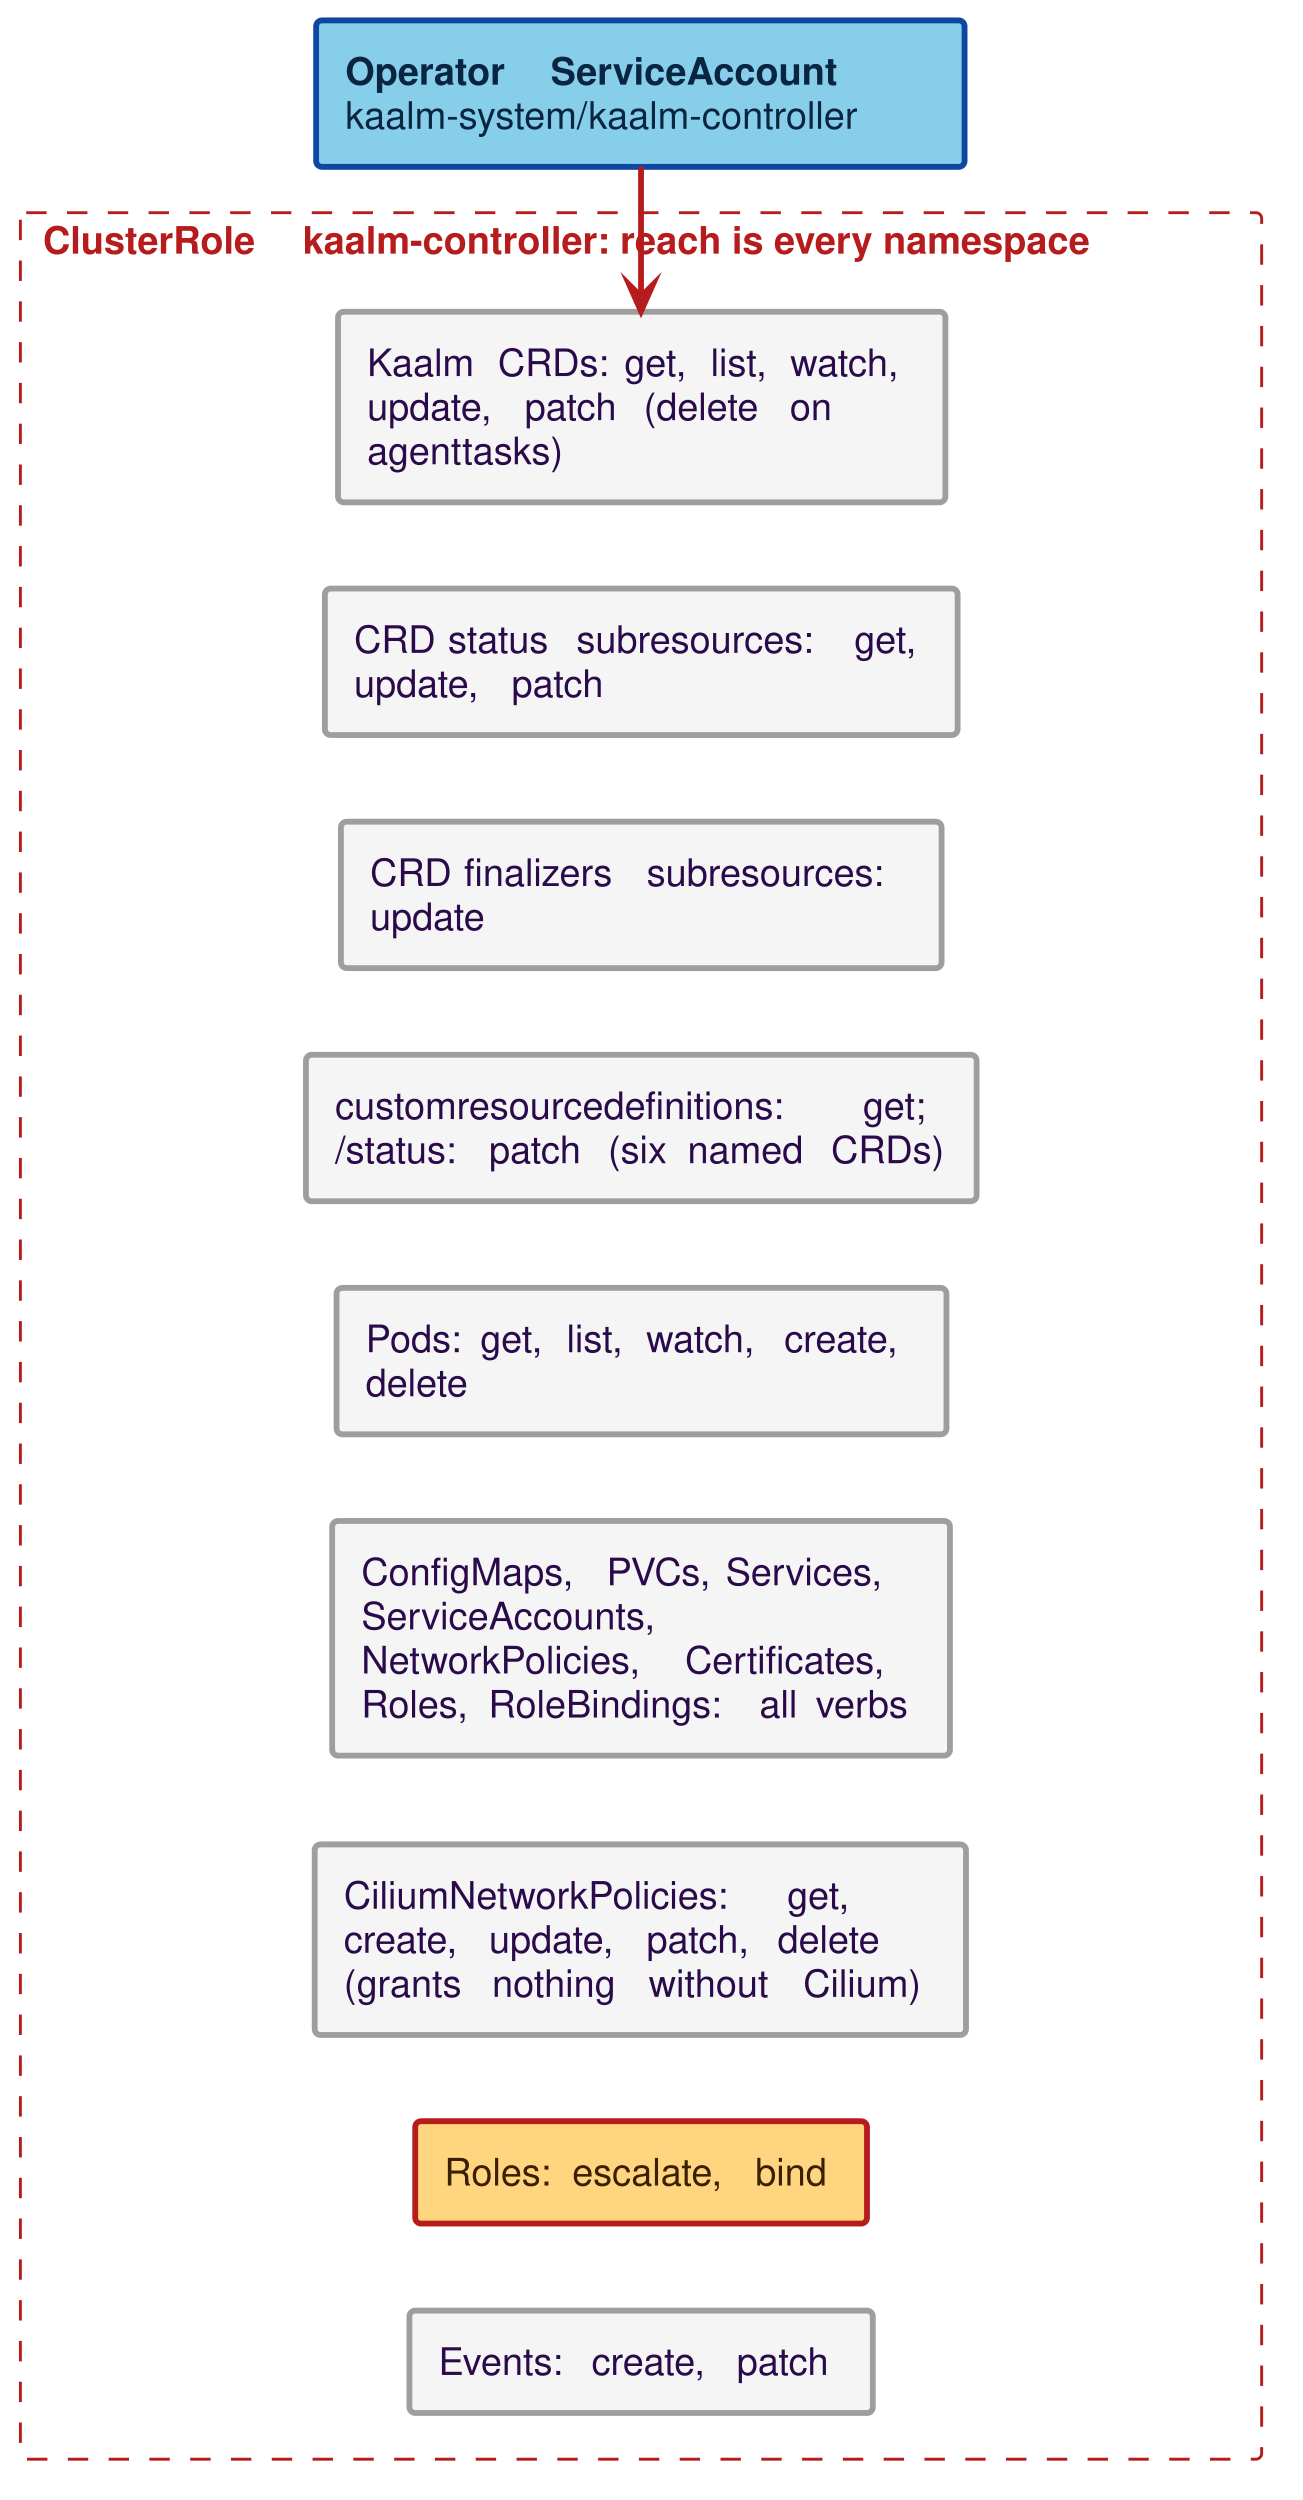
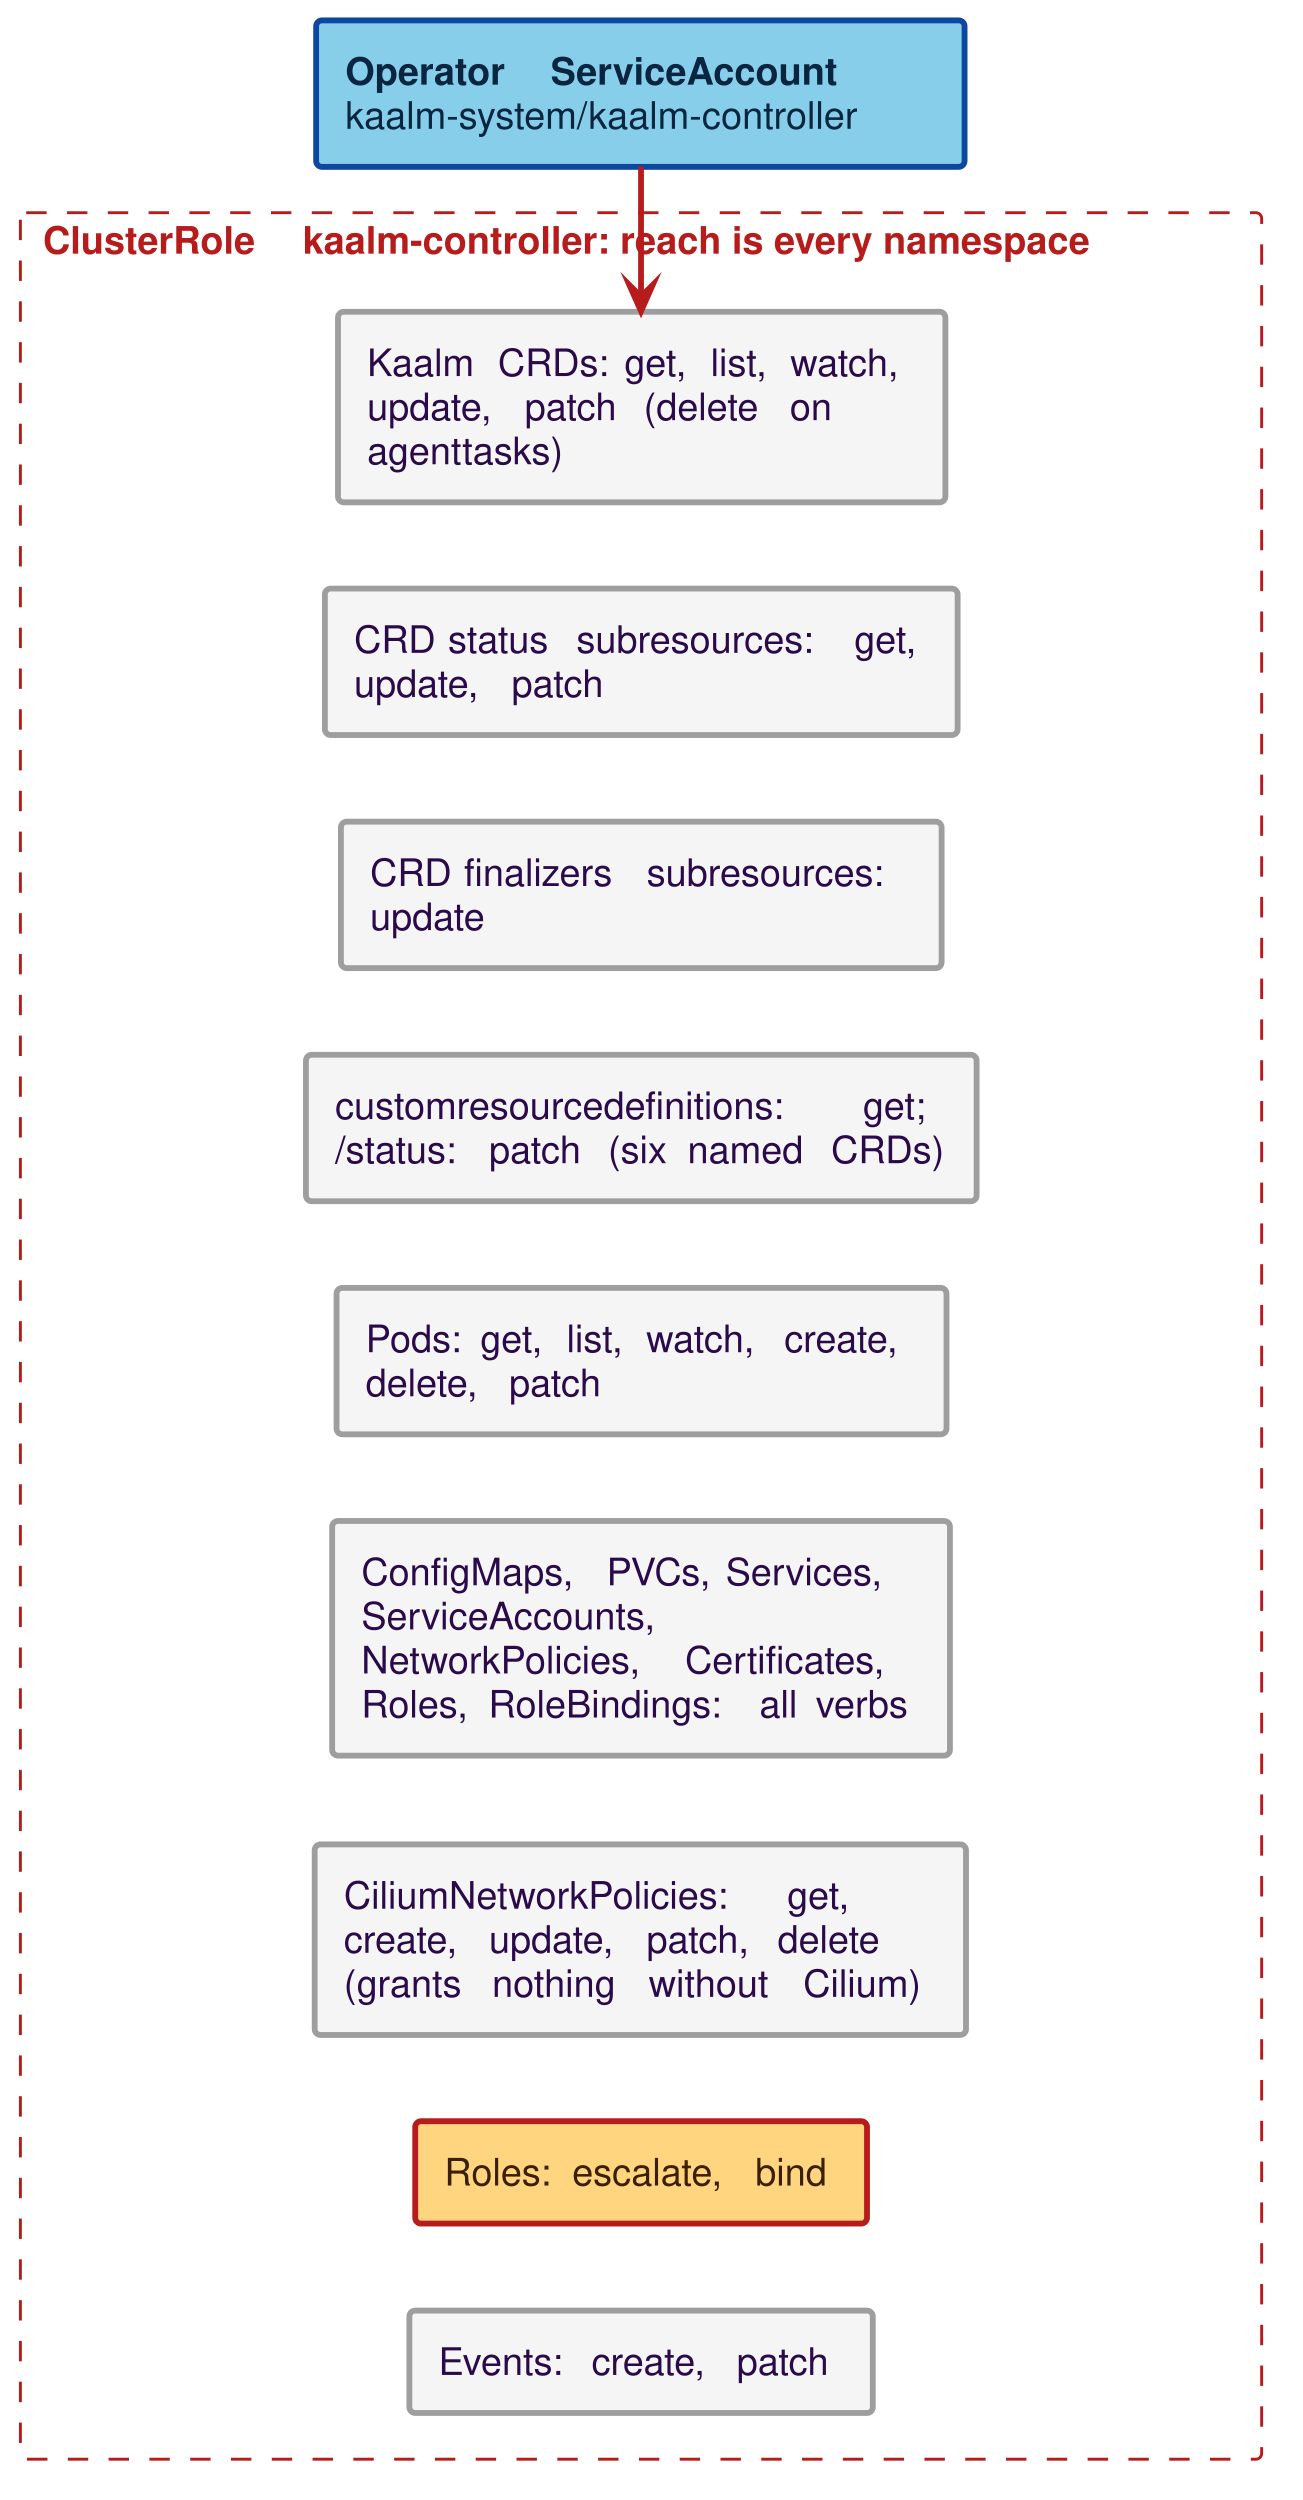
<svg xmlns="http://www.w3.org/2000/svg" contentStyleType="text/css" data-diagram-type="DESCRIPTION" height="858px" preserveAspectRatio="none" style="width:447px;height:858px;" version="1.1" viewBox="0 0 447 858" width="447px" zoomAndPan="magnify">
  <defs />
  <g>
    <g class="cluster" data-qualified-name="band" data-source-line="10" id="ent0002">
      <rect fill="none" height="771" rx="2" ry="2" style="stroke:#B71C1C;stroke-width:1;stroke-dasharray:7,7;" width="426" x="7" y="73" />
      <text fill="#B71C1C" font-family="Helvetica" font-size="13" font-weight="700" lengthAdjust="spacing" textLength="84.646" x="14.736" y="87.067">ClusterRole</text>
      <text fill="#B71C1C" font-family="Helvetica" font-size="13" font-weight="700" lengthAdjust="spacing" textLength="321.356" x="103.908" y="87.067">kaalm-controller: reach is every namespace</text>
    </g>
    <g class="entity" data-qualified-name="band.crds" data-source-line="11" id="ent0003">
      <rect fill="#F5F5F5" height="65.398" rx="2" ry="2" style="stroke:#9E9E9E;stroke-width:2;" width="208.456" x="116" y="107" />
      <text fill="#2A0A4A" font-family="Helvetica" font-size="13" lengthAdjust="spacing" textLength="40.733" x="126" y="129.067">Kaalm</text>
      <text fill="#2A0A4A" font-family="Helvetica" font-size="13" lengthAdjust="spacing" textLength="4.132" x="166.733" y="129.067"> </text>
      <text fill="#2A0A4A" font-family="Helvetica" font-size="13" lengthAdjust="spacing" textLength="39.273" x="170.865" y="129.067">CRDs:</text>
      <text fill="#2A0A4A" font-family="Helvetica" font-size="13" lengthAdjust="spacing" textLength="4.132" x="210.138" y="129.067"> </text>
      <text fill="#2A0A4A" font-family="Helvetica" font-size="13" lengthAdjust="spacing" textLength="25.48" x="214.27" y="129.067">get,</text>
      <text fill="#2A0A4A" font-family="Helvetica" font-size="13" lengthAdjust="spacing" textLength="4.132" x="239.75" y="129.067"> </text>
      <text fill="#2A0A4A" font-family="Helvetica" font-size="13" lengthAdjust="spacing" textLength="23.226" x="243.882" y="129.067">list,</text>
      <text fill="#2A0A4A" font-family="Helvetica" font-size="13" lengthAdjust="spacing" textLength="4.132" x="267.108" y="129.067"> </text>
      <text fill="#2A0A4A" font-family="Helvetica" font-size="13" lengthAdjust="spacing" textLength="43.215" x="271.241" y="129.067">watch,</text>
      <text fill="#2A0A4A" font-family="Helvetica" font-size="13" lengthAdjust="spacing" textLength="49.937" x="126" y="144.2">update,</text>
      <text fill="#2A0A4A" font-family="Helvetica" font-size="13" lengthAdjust="spacing" textLength="4.132" x="175.937" y="144.2"> </text>
      <text fill="#2A0A4A" font-family="Helvetica" font-size="13" lengthAdjust="spacing" textLength="36.702" x="180.069" y="144.2">patch</text>
      <text fill="#2A0A4A" font-family="Helvetica" font-size="13" lengthAdjust="spacing" textLength="4.132" x="216.772" y="144.2"> </text>
      <text fill="#2A0A4A" font-family="Helvetica" font-size="13" lengthAdjust="spacing" textLength="46.027" x="220.904" y="144.2">(delete</text>
      <text fill="#2A0A4A" font-family="Helvetica" font-size="13" lengthAdjust="spacing" textLength="4.132" x="266.931" y="144.2"> </text>
      <text fill="#2A0A4A" font-family="Helvetica" font-size="13" lengthAdjust="spacing" textLength="16.193" x="271.063" y="144.2">on</text>
      <text fill="#2A0A4A" font-family="Helvetica" font-size="13" lengthAdjust="spacing" textLength="76.762" x="126" y="159.333">agenttasks)</text>
    </g>
    <g class="entity" data-qualified-name="band.status" data-source-line="12" id="ent0004">
      <rect fill="#F5F5F5" height="50.266" rx="2" ry="2" style="stroke:#9E9E9E;stroke-width:2;" width="217.158" x="111.5" y="202" />
      <text fill="#2A0A4A" font-family="Helvetica" font-size="13" lengthAdjust="spacing" textLength="28.12" x="121.5" y="224.067">CRD</text>
      <text fill="#2A0A4A" font-family="Helvetica" font-size="13" lengthAdjust="spacing" textLength="4.132" x="149.62" y="224.067"> </text>
      <text fill="#2A0A4A" font-family="Helvetica" font-size="13" lengthAdjust="spacing" textLength="39.946" x="153.752" y="224.067">status</text>
      <text fill="#2A0A4A" font-family="Helvetica" font-size="13" lengthAdjust="spacing" textLength="4.132" x="193.698" y="224.067"> </text>
      <text fill="#2A0A4A" font-family="Helvetica" font-size="13" lengthAdjust="spacing" textLength="91.216" x="197.831" y="224.067">subresources:</text>
      <text fill="#2A0A4A" font-family="Helvetica" font-size="13" lengthAdjust="spacing" textLength="4.132" x="289.046" y="224.067"> </text>
      <text fill="#2A0A4A" font-family="Helvetica" font-size="13" lengthAdjust="spacing" textLength="25.48" x="293.179" y="224.067">get,</text>
      <text fill="#2A0A4A" font-family="Helvetica" font-size="13" lengthAdjust="spacing" textLength="49.937" x="121.5" y="239.2">update,</text>
      <text fill="#2A0A4A" font-family="Helvetica" font-size="13" lengthAdjust="spacing" textLength="4.132" x="171.437" y="239.2"> </text>
      <text fill="#2A0A4A" font-family="Helvetica" font-size="13" lengthAdjust="spacing" textLength="36.702" x="175.569" y="239.2">patch</text>
    </g>
    <g class="entity" data-qualified-name="band.fin" data-source-line="13" id="ent0005">
      <rect fill="#F5F5F5" height="50.266" rx="2" ry="2" style="stroke:#9E9E9E;stroke-width:2;" width="206.158" x="117" y="282" />
      <text fill="#2A0A4A" font-family="Helvetica" font-size="13" lengthAdjust="spacing" textLength="28.12" x="127" y="304.067">CRD</text>
      <text fill="#2A0A4A" font-family="Helvetica" font-size="13" lengthAdjust="spacing" textLength="4.132" x="155.12" y="304.067"> </text>
      <text fill="#2A0A4A" font-family="Helvetica" font-size="13" lengthAdjust="spacing" textLength="58.557" x="159.252" y="304.067">finalizers</text>
      <text fill="#2A0A4A" font-family="Helvetica" font-size="13" lengthAdjust="spacing" textLength="4.132" x="217.81" y="304.067"> </text>
      <text fill="#2A0A4A" font-family="Helvetica" font-size="13" lengthAdjust="spacing" textLength="91.216" x="221.942" y="304.067">subresources:</text>
      <text fill="#2A0A4A" font-family="Helvetica" font-size="13" lengthAdjust="spacing" textLength="45.805" x="127" y="319.2">update</text>
    </g>
    <g class="entity" data-qualified-name="band.crddef" data-source-line="14" id="ent0006">
      <rect fill="#F5F5F5" height="50.266" rx="2" ry="2" style="stroke:#9E9E9E;stroke-width:2;" width="230.171" x="105" y="362" />
      <text fill="#2A0A4A" font-family="Helvetica" font-size="13" lengthAdjust="spacing" textLength="177.017" x="115" y="384.067">customresourcedefinitions:</text>
      <text fill="#2A0A4A" font-family="Helvetica" font-size="13" lengthAdjust="spacing" textLength="4.132" x="292.017" y="384.067"> </text>
      <text fill="#2A0A4A" font-family="Helvetica" font-size="13" lengthAdjust="spacing" textLength="25.727" x="296.149" y="384.067">get;</text>
      <text fill="#2A0A4A" font-family="Helvetica" font-size="13" lengthAdjust="spacing" textLength="48.706" x="115" y="399.2">/status:</text>
      <text fill="#2A0A4A" font-family="Helvetica" font-size="13" lengthAdjust="spacing" textLength="4.132" x="163.706" y="399.2"> </text>
      <text fill="#2A0A4A" font-family="Helvetica" font-size="13" lengthAdjust="spacing" textLength="36.702" x="167.838" y="399.2">patch</text>
      <text fill="#2A0A4A" font-family="Helvetica" font-size="13" lengthAdjust="spacing" textLength="4.132" x="204.54" y="399.2"> </text>
      <text fill="#2A0A4A" font-family="Helvetica" font-size="13" lengthAdjust="spacing" textLength="23.15" x="208.672" y="399.2">(six</text>
      <text fill="#2A0A4A" font-family="Helvetica" font-size="13" lengthAdjust="spacing" textLength="4.132" x="231.822" y="399.2"> </text>
      <text fill="#2A0A4A" font-family="Helvetica" font-size="13" lengthAdjust="spacing" textLength="45.119" x="235.955" y="399.2">named</text>
      <text fill="#2A0A4A" font-family="Helvetica" font-size="13" lengthAdjust="spacing" textLength="4.132" x="281.074" y="399.2"> </text>
      <text fill="#2A0A4A" font-family="Helvetica" font-size="13" lengthAdjust="spacing" textLength="39.965" x="285.206" y="399.2">CRDs)</text>
    </g>
    <g class="entity" data-qualified-name="band.pods" data-source-line="15" id="ent0007">
      <rect fill="#F5F5F5" height="50.266" rx="2" ry="2" style="stroke:#9E9E9E;stroke-width:2;" width="209.332" x="115.5" y="442" />
      <text fill="#2A0A4A" font-family="Helvetica" font-size="13" lengthAdjust="spacing" textLength="35.198" x="125.5" y="464.067">Pods:</text>
      <text fill="#2A0A4A" font-family="Helvetica" font-size="13" lengthAdjust="spacing" textLength="4.132" x="160.698" y="464.067"> </text>
      <text fill="#2A0A4A" font-family="Helvetica" font-size="13" lengthAdjust="spacing" textLength="25.48" x="164.83" y="464.067">get,</text>
      <text fill="#2A0A4A" font-family="Helvetica" font-size="13" lengthAdjust="spacing" textLength="4.132" x="190.31" y="464.067"> </text>
      <text fill="#2A0A4A" font-family="Helvetica" font-size="13" lengthAdjust="spacing" textLength="23.226" x="194.442" y="464.067">list,</text>
      <text fill="#2A0A4A" font-family="Helvetica" font-size="13" lengthAdjust="spacing" textLength="4.132" x="217.668" y="464.067"> </text>
      <text fill="#2A0A4A" font-family="Helvetica" font-size="13" lengthAdjust="spacing" textLength="43.215" x="221.8" y="464.067">watch,</text>
      <text fill="#2A0A4A" font-family="Helvetica" font-size="13" lengthAdjust="spacing" textLength="4.132" x="265.015" y="464.067"> </text>
      <text fill="#2A0A4A" font-family="Helvetica" font-size="13" lengthAdjust="spacing" textLength="45.684" x="269.147" y="464.067">create,</text>
-       <text fill="#2A0A4A" font-family="Helvetica" font-size="13" lengthAdjust="spacing" textLength="40.955" x="125.5" y="479.2">delete</text>
+       <text fill="#2A0A4A" font-family="Helvetica" font-size="13" lengthAdjust="spacing" textLength="45.087" x="125.5" y="479.2">delete,</text>
+       <text fill="#2A0A4A" font-family="Helvetica" font-size="13" lengthAdjust="spacing" textLength="4.132" x="170.587" y="479.2"> </text>
+       <text fill="#2A0A4A" font-family="Helvetica" font-size="13" lengthAdjust="spacing" textLength="36.702" x="174.72" y="479.2">patch</text>
    </g>
    <g class="entity" data-qualified-name="band.core" data-source-line="16" id="ent0008">
      <rect fill="#F5F5F5" height="80.531" rx="2" ry="2" style="stroke:#9E9E9E;stroke-width:2;" width="212.023" x="114" y="522" />
      <text fill="#2A0A4A" font-family="Helvetica" font-size="13" lengthAdjust="spacing" textLength="80.05" x="124" y="544.067">ConfigMaps,</text>
      <text fill="#2A0A4A" font-family="Helvetica" font-size="13" lengthAdjust="spacing" textLength="4.132" x="204.05" y="544.067"> </text>
      <text fill="#2A0A4A" font-family="Helvetica" font-size="13" lengthAdjust="spacing" textLength="36.715" x="208.183" y="544.067">PVCs,</text>
      <text fill="#2A0A4A" font-family="Helvetica" font-size="13" lengthAdjust="spacing" textLength="4.132" x="244.898" y="544.067"> </text>
      <text fill="#2A0A4A" font-family="Helvetica" font-size="13" lengthAdjust="spacing" textLength="58.951" x="249.03" y="544.067">Services,</text>
      <text fill="#2A0A4A" font-family="Helvetica" font-size="13" lengthAdjust="spacing" textLength="111.668" x="124" y="559.2">ServiceAccounts,</text>
      <text fill="#2A0A4A" font-family="Helvetica" font-size="13" lengthAdjust="spacing" textLength="106.958" x="124" y="574.332">NetworkPolicies,</text>
      <text fill="#2A0A4A" font-family="Helvetica" font-size="13" lengthAdjust="spacing" textLength="4.132" x="230.958" y="574.332"> </text>
      <text fill="#2A0A4A" font-family="Helvetica" font-size="13" lengthAdjust="spacing" textLength="78.432" x="235.09" y="574.332">Certificates,</text>
      <text fill="#2A0A4A" font-family="Helvetica" font-size="13" lengthAdjust="spacing" textLength="39.502" x="124" y="589.465">Roles,</text>
      <text fill="#2A0A4A" font-family="Helvetica" font-size="13" lengthAdjust="spacing" textLength="4.132" x="163.501" y="589.465"> </text>
      <text fill="#2A0A4A" font-family="Helvetica" font-size="13" lengthAdjust="spacing" textLength="88.874" x="167.634" y="589.465">RoleBindings:</text>
      <text fill="#2A0A4A" font-family="Helvetica" font-size="13" lengthAdjust="spacing" textLength="4.132" x="256.507" y="589.465"> </text>
      <text fill="#2A0A4A" font-family="Helvetica" font-size="13" lengthAdjust="spacing" textLength="15.19" x="260.64" y="589.465">all</text>
      <text fill="#2A0A4A" font-family="Helvetica" font-size="13" lengthAdjust="spacing" textLength="4.132" x="275.83" y="589.465"> </text>
      <text fill="#2A0A4A" font-family="Helvetica" font-size="13" lengthAdjust="spacing" textLength="36.061" x="279.962" y="589.465">verbs</text>
    </g>
    <g class="entity" data-qualified-name="band.cnp" data-source-line="17" id="ent0009">
      <rect fill="#F5F5F5" height="65.398" rx="2" ry="2" style="stroke:#9E9E9E;stroke-width:2;" width="223.531" x="108" y="633" />
      <text fill="#2A0A4A" font-family="Helvetica" font-size="13" lengthAdjust="spacing" textLength="148.021" x="118" y="655.067">CiliumNetworkPolicies:</text>
      <text fill="#2A0A4A" font-family="Helvetica" font-size="13" lengthAdjust="spacing" textLength="4.132" x="266.021" y="655.067"> </text>
      <text fill="#2A0A4A" font-family="Helvetica" font-size="13" lengthAdjust="spacing" textLength="25.48" x="270.153" y="655.067">get,</text>
      <text fill="#2A0A4A" font-family="Helvetica" font-size="13" lengthAdjust="spacing" textLength="45.684" x="118" y="670.2">create,</text>
      <text fill="#2A0A4A" font-family="Helvetica" font-size="13" lengthAdjust="spacing" textLength="4.132" x="163.684" y="670.2"> </text>
      <text fill="#2A0A4A" font-family="Helvetica" font-size="13" lengthAdjust="spacing" textLength="49.937" x="167.816" y="670.2">update,</text>
      <text fill="#2A0A4A" font-family="Helvetica" font-size="13" lengthAdjust="spacing" textLength="4.132" x="217.753" y="670.2"> </text>
      <text fill="#2A0A4A" font-family="Helvetica" font-size="13" lengthAdjust="spacing" textLength="40.834" x="221.886" y="670.2">patch,</text>
      <text fill="#2A0A4A" font-family="Helvetica" font-size="13" lengthAdjust="spacing" textLength="4.132" x="262.72" y="670.2"> </text>
      <text fill="#2A0A4A" font-family="Helvetica" font-size="13" lengthAdjust="spacing" textLength="40.955" x="266.853" y="670.2">delete</text>
      <text fill="#2A0A4A" font-family="Helvetica" font-size="13" lengthAdjust="spacing" textLength="46.744" x="118" y="685.332">(grants</text>
      <text fill="#2A0A4A" font-family="Helvetica" font-size="13" lengthAdjust="spacing" textLength="4.132" x="164.744" y="685.332"> </text>
      <text fill="#2A0A4A" font-family="Helvetica" font-size="13" lengthAdjust="spacing" textLength="49.632" x="168.876" y="685.332">nothing</text>
      <text fill="#2A0A4A" font-family="Helvetica" font-size="13" lengthAdjust="spacing" textLength="4.132" x="218.509" y="685.332"> </text>
      <text fill="#2A0A4A" font-family="Helvetica" font-size="13" lengthAdjust="spacing" textLength="48.871" x="222.641" y="685.332">without</text>
      <text fill="#2A0A4A" font-family="Helvetica" font-size="13" lengthAdjust="spacing" textLength="4.132" x="271.512" y="685.332"> </text>
      <text fill="#2A0A4A" font-family="Helvetica" font-size="13" lengthAdjust="spacing" textLength="45.887" x="275.644" y="685.332">Cilium)</text>
    </g>
    <g class="entity" data-qualified-name="band.secs" data-source-line="18" id="ent0010">
      <rect fill="#FFD580" height="35.133" rx="2" ry="2" style="stroke:#B71C1C;stroke-width:2;" width="155.059" x="142.5" y="728" />
      <text fill="#3A1F00" font-family="Helvetica" font-size="13" lengthAdjust="spacing" textLength="39.749" x="152.5" y="750.067">Roles:</text>
      <text fill="#3A1F00" font-family="Helvetica" font-size="13" lengthAdjust="spacing" textLength="4.132" x="192.249" y="750.067"> </text>
      <text fill="#3A1F00" font-family="Helvetica" font-size="13" lengthAdjust="spacing" textLength="58.69" x="196.381" y="750.067">escalate,</text>
      <text fill="#3A1F00" font-family="Helvetica" font-size="13" lengthAdjust="spacing" textLength="4.132" x="255.072" y="750.067"> </text>
      <text fill="#3A1F00" font-family="Helvetica" font-size="13" lengthAdjust="spacing" textLength="28.355" x="259.204" y="750.067">bind</text>
    </g>
    <g class="entity" data-qualified-name="band.ev" data-source-line="19" id="ent0011">
      <rect fill="#F5F5F5" height="35.133" rx="2" ry="2" style="stroke:#9E9E9E;stroke-width:2;" width="159.045" x="140.5" y="793" />
      <text fill="#2A0A4A" font-family="Helvetica" font-size="13" lengthAdjust="spacing" textLength="48.395" x="150.5" y="815.067">Events:</text>
      <text fill="#2A0A4A" font-family="Helvetica" font-size="13" lengthAdjust="spacing" textLength="4.132" x="198.894" y="815.067"> </text>
      <text fill="#2A0A4A" font-family="Helvetica" font-size="13" lengthAdjust="spacing" textLength="45.684" x="203.027" y="815.067">create,</text>
      <text fill="#2A0A4A" font-family="Helvetica" font-size="13" lengthAdjust="spacing" textLength="4.132" x="248.711" y="815.067"> </text>
      <text fill="#2A0A4A" font-family="Helvetica" font-size="13" lengthAdjust="spacing" textLength="36.702" x="252.843" y="815.067">patch</text>
    </g>
    <g class="entity" data-qualified-name="OPSA" data-source-line="9" id="ent0001">
      <rect fill="#87CEEB" height="50.266" rx="2" ry="2" style="stroke:#0D47A1;stroke-width:2;" width="222.535" x="108.5" y="7" />
      <text fill="#0A2540" font-family="Helvetica" font-size="13" font-weight="700" lengthAdjust="spacing" textLength="65.914" x="118.5" y="29.067">Operator</text>
      <text fill="#0A2540" font-family="Helvetica" font-size="13" font-weight="700" lengthAdjust="spacing" textLength="4.526" x="184.414" y="29.067"> </text>
      <text fill="#0A2540" font-family="Helvetica" font-size="13" font-weight="700" lengthAdjust="spacing" textLength="113.172" x="188.94" y="29.067">ServiceAccount</text>
      <text fill="#0A2540" font-family="Helvetica" font-size="13" lengthAdjust="spacing" textLength="202.535" x="118.5" y="44.2">kaalm-system/kaalm-controller</text>
    </g>
    <g class="link" data-entity-1="ent0001" data-entity-2="ent0003" data-link-type="dependency" data-source-line="21" id="lnk12">
      <path d="M220,57.2 C220,71.93 220,85.89 220,101.8" fill="none" id="OPSA-to-crds" style="stroke:#B71C1C;stroke-width:2;" />
      <polygon fill="#B71C1C" points="220,106.8,224,97.8,220,101.8,216,97.8,220,106.8" style="stroke:#B71C1C;stroke-width:2;stroke-linejoin:miter;stroke-miterlimit:10;" />
    </g>
  </g>
</svg>
